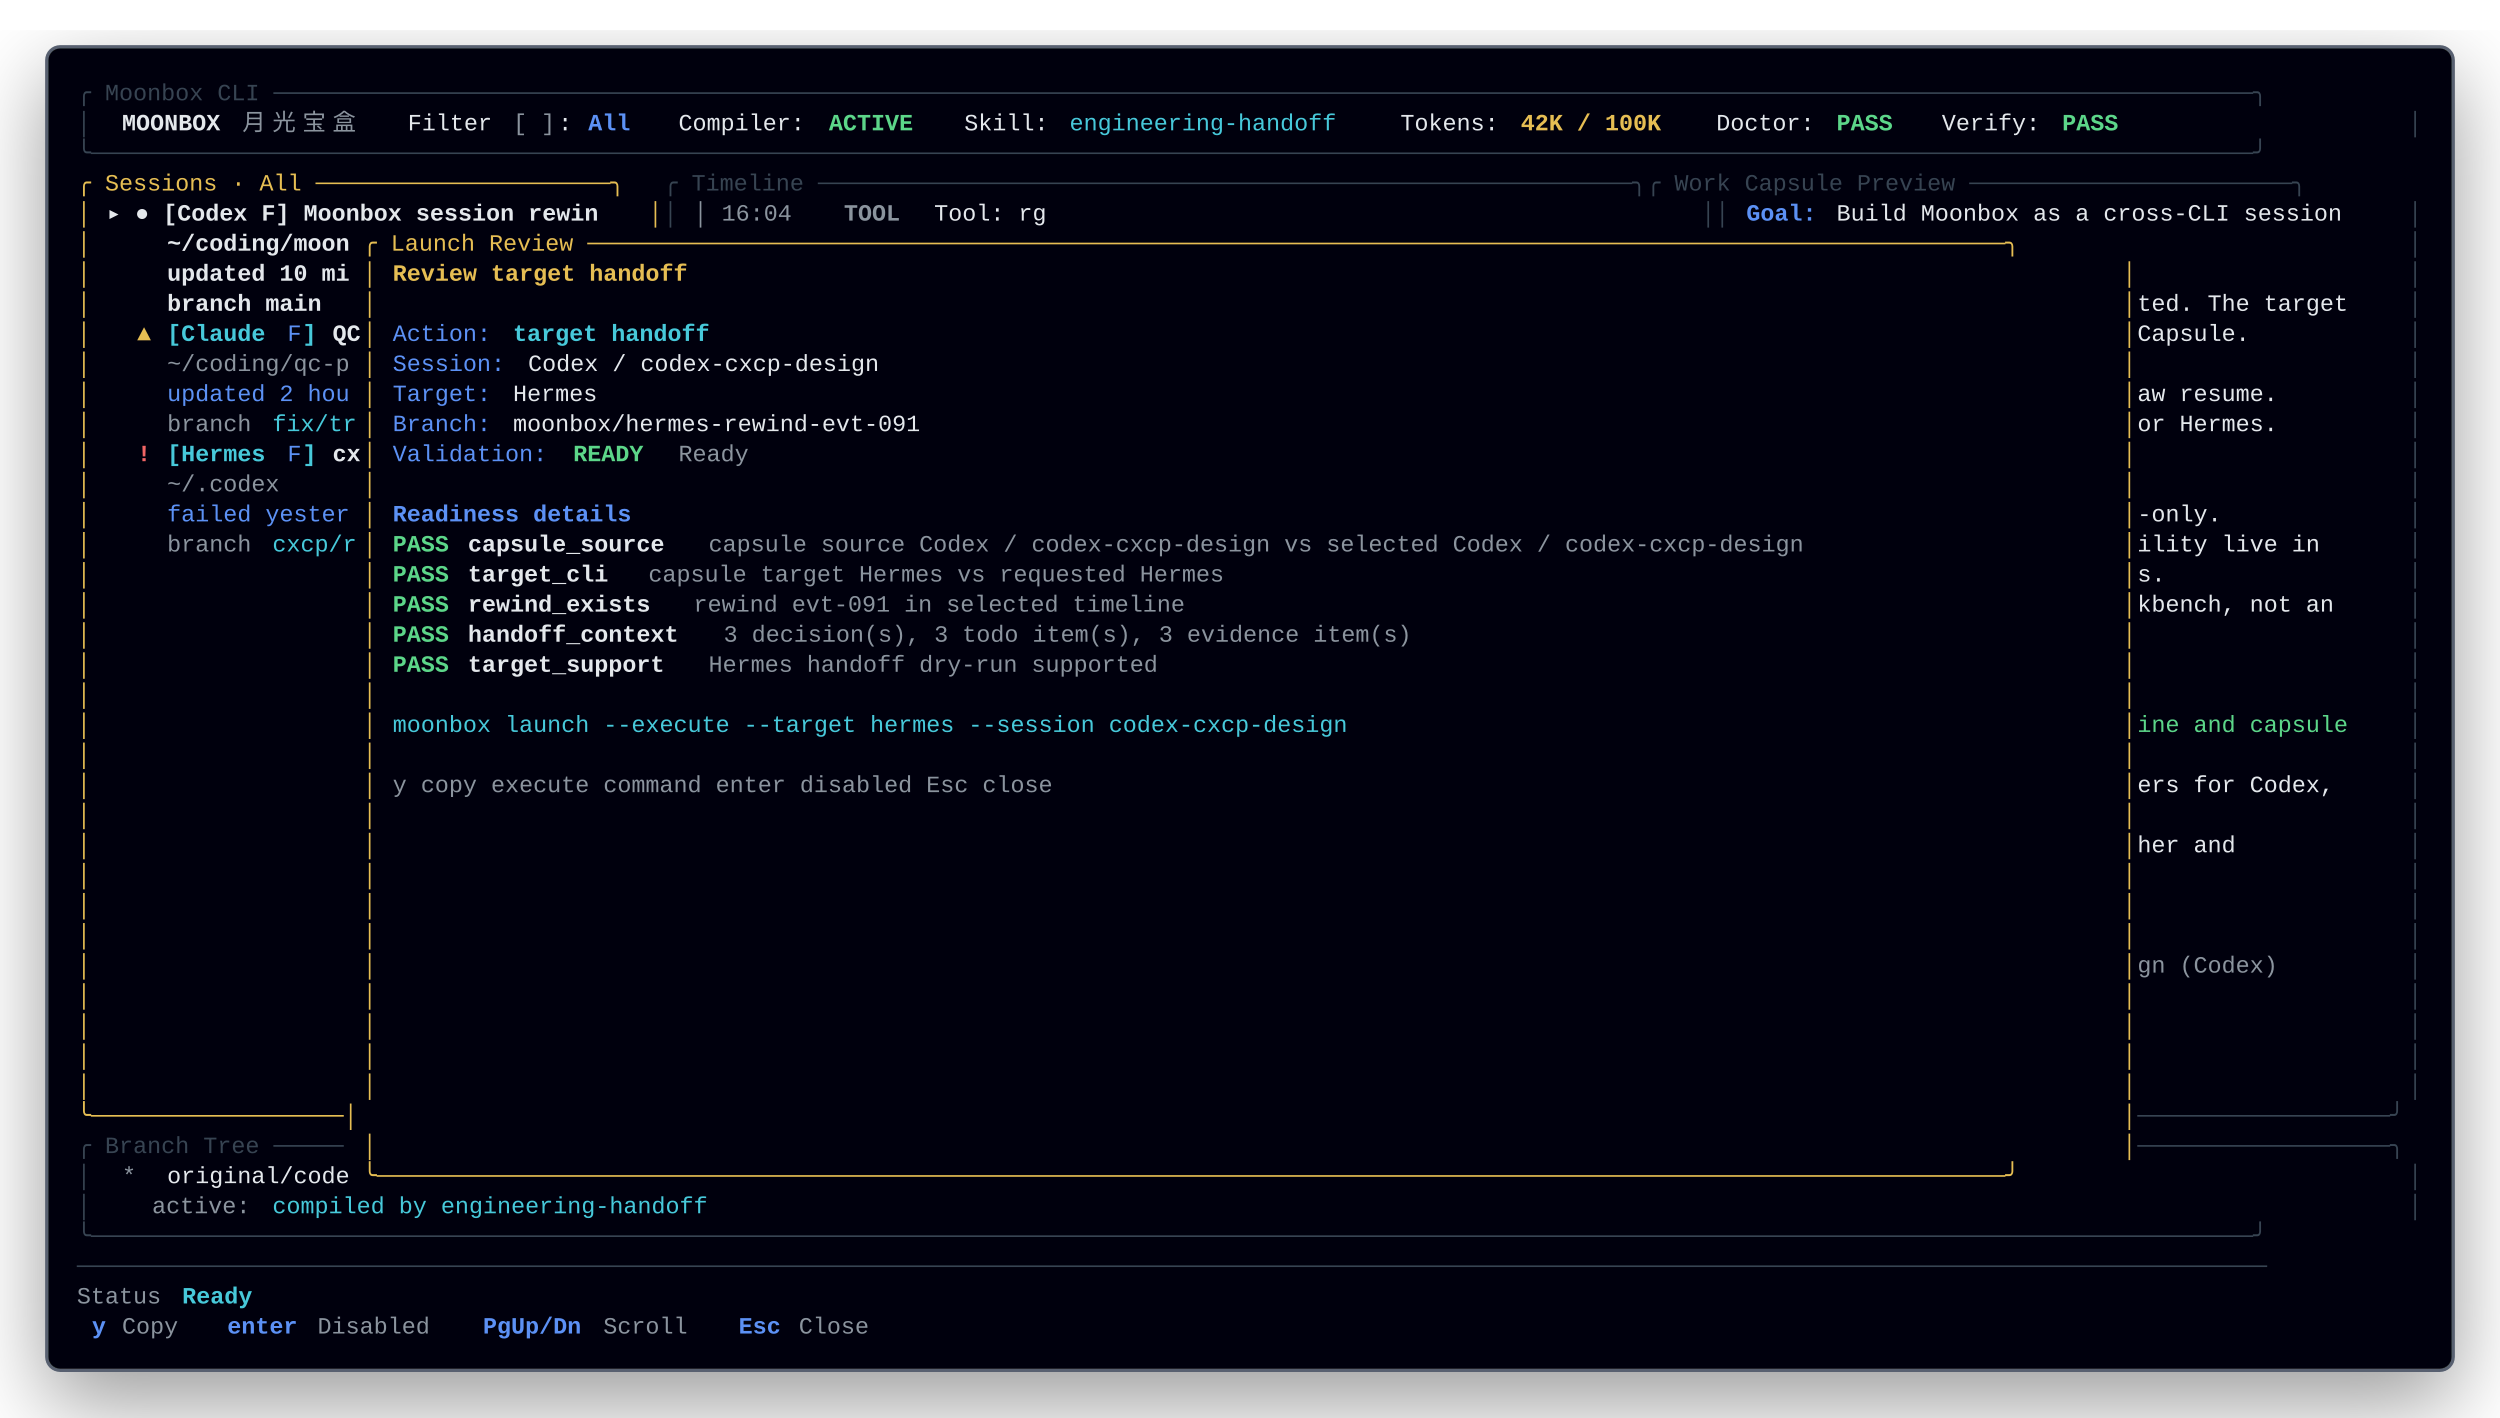
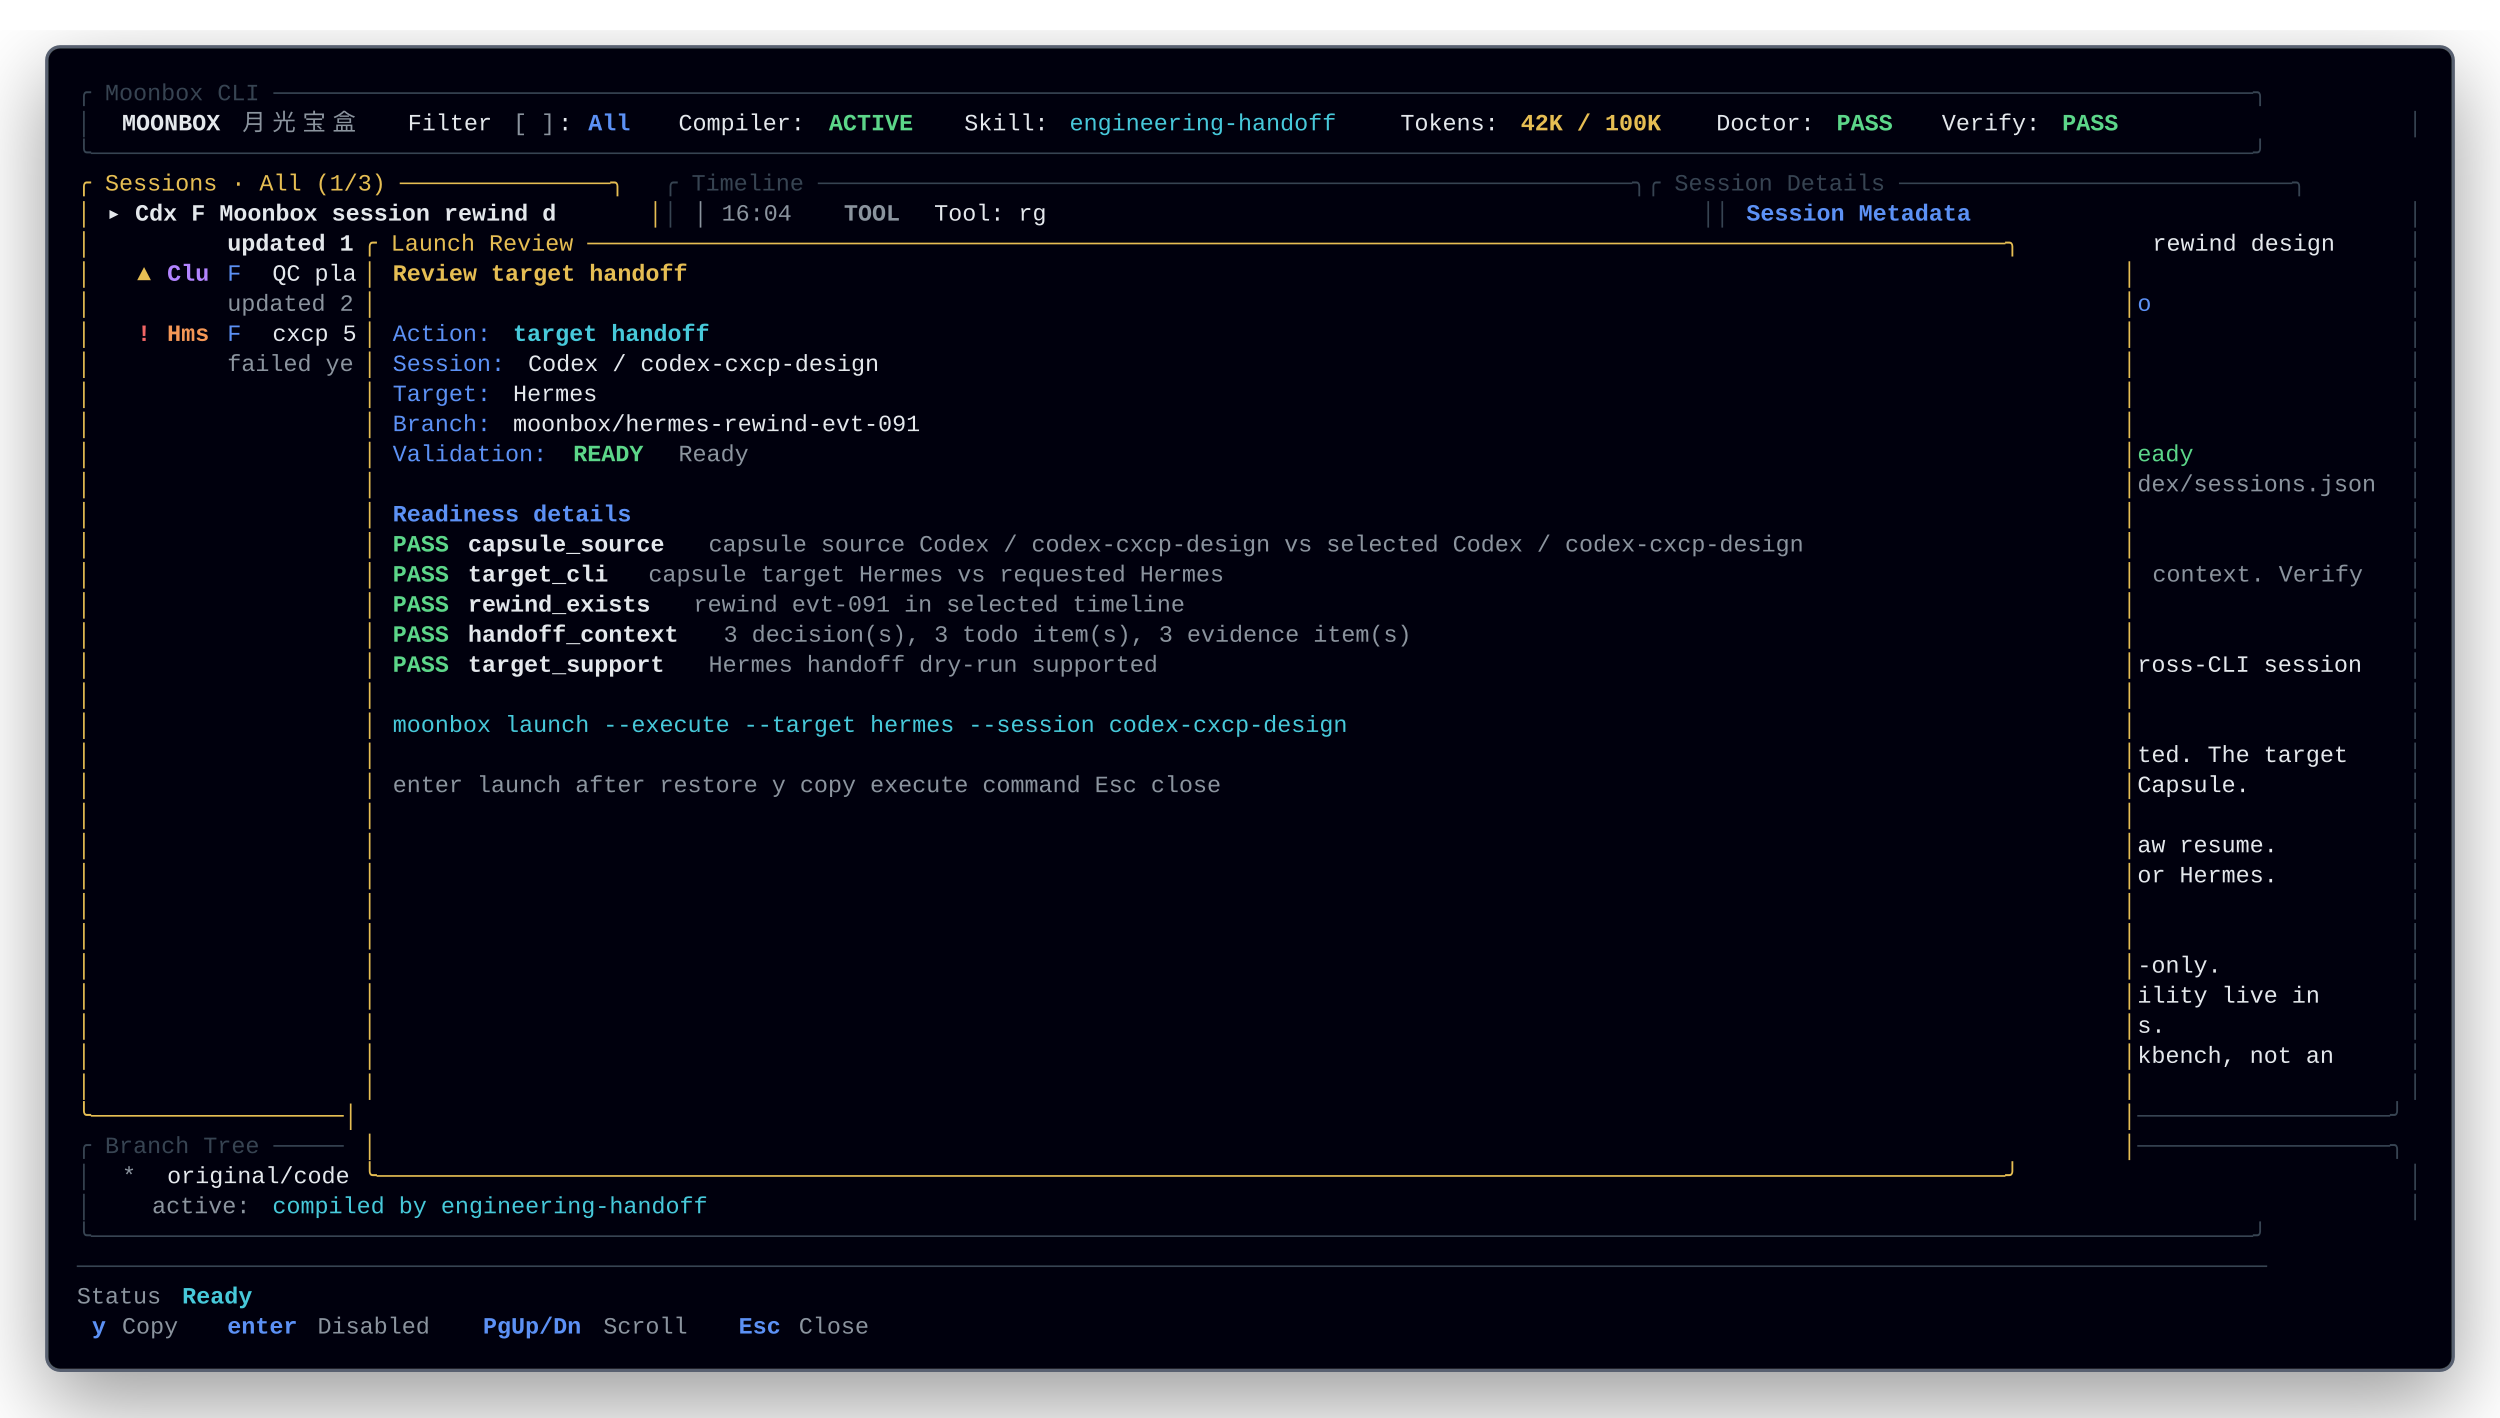
<svg xmlns="http://www.w3.org/2000/svg" width="1496" height="848" viewBox="0 0 1496 848" role="img" aria-labelledby="title desc">
  <defs>
    <filter id="shadow" x="-10%" y="-10%" width="120%" height="120%">
      <feDropShadow dx="0" dy="18" stdDeviation="26" flood-color="#000000" flood-opacity="0.40" />
    </filter>
    <style>
      .mono { font-family: ui-monospace, SFMono-Regular, Menlo, Monaco, Consolas, "Liberation Mono", monospace; white-space: pre; }
    </style>
  </defs>
  <rect x="28" y="28" width="1440" height="792" rx="8" fill="#050607" stroke="#58616f" stroke-width="2" filter="url(#shadow)" />
  <text x="46" y="60" class="mono" font-size="14" font-weight="500" fill="#374452">╭ Moonbox CLI ─────────────────────────────────────────────────────────────────────────────────────────────────────────────────────────────────────────────╮</text>
  <text x="46" y="78" class="mono" font-size="14" font-weight="500" fill="#374452">│</text>
  <text x="73" y="78" class="mono" font-size="14" font-weight="800" fill="#e4e8ec">MOONBOX</text>
  <text x="145" y="78" class="mono" font-size="14" font-weight="500" fill="#8b949e">月</text>
  <text x="163" y="78" class="mono" font-size="14" font-weight="500" fill="#8b949e">光</text>
  <text x="181" y="78" class="mono" font-size="14" font-weight="500" fill="#8b949e">宝</text>
  <text x="199" y="78" class="mono" font-size="14" font-weight="500" fill="#8b949e">盒</text>
  <text x="244" y="78" class="mono" font-size="14" font-weight="500" fill="#e4e8ec">Filter</text>
  <text x="307" y="78" class="mono" font-size="14" font-weight="500" fill="#8b949e">[ ]</text>
  <text x="334" y="78" class="mono" font-size="14" font-weight="500" fill="#e4e8ec">:</text>
  <text x="352" y="78" class="mono" font-size="14" font-weight="800" fill="#5c91f5">All</text>
  <text x="406" y="78" class="mono" font-size="14" font-weight="500" fill="#e4e8ec">Compiler:</text>
  <text x="496" y="78" class="mono" font-size="14" font-weight="800" fill="#5cd689">ACTIVE</text>
  <text x="577" y="78" class="mono" font-size="14" font-weight="500" fill="#e4e8ec">Skill:</text>
  <text x="640" y="78" class="mono" font-size="14" font-weight="500" fill="#47c9da">engineering-handoff</text>
  <text x="838" y="78" class="mono" font-size="14" font-weight="500" fill="#e4e8ec">Tokens:</text>
  <text x="910" y="78" class="mono" font-size="14" font-weight="800" fill="#e6be53">42K / 100K</text>
  <text x="1027" y="78" class="mono" font-size="14" font-weight="500" fill="#e4e8ec">Doctor:</text>
  <text x="1099" y="78" class="mono" font-size="14" font-weight="800" fill="#5cd689">PASS</text>
  <text x="1162" y="78" class="mono" font-size="14" font-weight="500" fill="#e4e8ec">Verify:</text>
  <text x="1234" y="78" class="mono" font-size="14" font-weight="800" fill="#5cd689">PASS</text>
  <text x="1441" y="78" class="mono" font-size="14" font-weight="500" fill="#374452">│</text>
  <text x="46" y="96" class="mono" font-size="14" font-weight="500" fill="#374452">╰──────────────────────────────────────────────────────────────────────────────────────────────────────────────────────────────────────────────────────────╯</text>
-   <text x="46" y="114" class="mono" font-size="14" font-weight="500" fill="#e6be53">╭ Sessions · All ─────────────────────╮</text>
-   <text x="397" y="114" class="mono" font-size="14" font-weight="500" fill="#374452">╭ Timeline ──────────────────────────────────────────────────────────╮╭ Work Capsule Preview ───────────────────────╮</text>
+   <text x="46" y="114" class="mono" font-size="14" font-weight="500" fill="#e6be53">╭ Sessions · All (1/3) ───────────────╮</text>
+   <text x="397" y="114" class="mono" font-size="14" font-weight="500" fill="#374452">╭ Timeline ──────────────────────────────────────────────────────────╮╭ Session Details ────────────────────────────╮</text>
  <text x="46" y="132" class="mono" font-size="14" font-weight="500" fill="#e6be53">│</text>
-   <text x="64" y="132" class="mono" font-size="14" font-weight="800" fill="#e4e8ec">▸ ● [Codex F] Moonbox session rewin</text>
+   <text x="64" y="132" class="mono" font-size="14" font-weight="800" fill="#e4e8ec">▸   Cdx F  Moonbox session rewind d</text>
  <text x="388" y="132" class="mono" font-size="14" font-weight="500" fill="#e6be53">│</text>
  <text x="397" y="132" class="mono" font-size="14" font-weight="500" fill="#374452">│</text>
  <text x="415" y="132" class="mono" font-size="14" font-weight="500" fill="#8b949e">│  16:04</text>
  <text x="505" y="132" class="mono" font-size="14" font-weight="800" fill="#8b949e">TOOL</text>
  <text x="559" y="132" class="mono" font-size="14" font-weight="500" fill="#e4e8ec">Tool: rg</text>
  <text x="1018" y="132" class="mono" font-size="14" font-weight="500" fill="#374452">││</text>
-   <text x="1045" y="132" class="mono" font-size="14" font-weight="800" fill="#5c91f5">Goal:</text>
-   <text x="1099" y="132" class="mono" font-size="14" font-weight="500" fill="#e4e8ec">Build Moonbox as a cross-CLI session</text>
+   <text x="1045" y="132" class="mono" font-size="14" font-weight="800" fill="#5c91f5">Session Metadata</text>
  <text x="1441" y="132" class="mono" font-size="14" font-weight="500" fill="#374452">│</text>
  <text x="46" y="150" class="mono" font-size="14" font-weight="500" fill="#e6be53">│</text>
-   <text x="100" y="150" class="mono" font-size="14" font-weight="800" fill="#e4e8ec">~/coding/moon</text>
+   <text x="136" y="150" class="mono" font-size="14" font-weight="800" fill="#e4e8ec">updated 1</text>
  <text x="217" y="150" class="mono" font-size="14" font-weight="500" fill="#e6be53">╭ Launch Review ─────────────────────────────────────────────────────────────────────────────────────────────────────╮</text>
+   <text x="1288" y="150" class="mono" font-size="14" font-weight="500" fill="#e4e8ec">rewind design</text>
  <text x="1441" y="150" class="mono" font-size="14" font-weight="500" fill="#374452">│</text>
  <text x="46" y="168" class="mono" font-size="14" font-weight="500" fill="#e6be53">│</text>
-   <text x="100" y="168" class="mono" font-size="14" font-weight="800" fill="#e4e8ec">updated 10 mi</text>
+   <text x="82" y="168" class="mono" font-size="14" font-weight="500" fill="#e6be53">▲</text>
+   <text x="100" y="168" class="mono" font-size="14" font-weight="800" fill="#b284ff">Clu</text>
+   <text x="136" y="168" class="mono" font-size="14" font-weight="500" fill="#5c91f5">F</text>
+   <text x="163" y="168" class="mono" font-size="14" font-weight="500" fill="#e4e8ec">QC pla</text>
  <text x="217" y="168" class="mono" font-size="14" font-weight="500" fill="#e6be53">│</text>
  <text x="235" y="168" class="mono" font-size="14" font-weight="800" fill="#e6be53">Review target handoff</text>
  <text x="1270" y="168" class="mono" font-size="14" font-weight="500" fill="#e6be53">│</text>
  <text x="1441" y="168" class="mono" font-size="14" font-weight="500" fill="#374452">│</text>
  <text x="46" y="186" class="mono" font-size="14" font-weight="500" fill="#e6be53">│</text>
-   <text x="100" y="186" class="mono" font-size="14" font-weight="800" fill="#e4e8ec">branch main</text>
+   <text x="136" y="186" class="mono" font-size="14" font-weight="500" fill="#8b949e">updated 2</text>
  <text x="217" y="186" class="mono" font-size="14" font-weight="500" fill="#e6be53">│</text>
  <text x="1270" y="186" class="mono" font-size="14" font-weight="500" fill="#e6be53">│</text>
-   <text x="1279" y="186" class="mono" font-size="14" font-weight="500" fill="#e4e8ec">ted. The target</text>
+   <text x="1279" y="186" class="mono" font-size="14" font-weight="500" fill="#5c91f5">o</text>
  <text x="1441" y="186" class="mono" font-size="14" font-weight="500" fill="#374452">│</text>
  <text x="46" y="204" class="mono" font-size="14" font-weight="500" fill="#e6be53">│</text>
-   <text x="82" y="204" class="mono" font-size="14" font-weight="500" fill="#e6be53">▲</text>
-   <text x="100" y="204" class="mono" font-size="14" font-weight="800" fill="#47c9da">[Claude</text>
-   <text x="172" y="204" class="mono" font-size="14" font-weight="500" fill="#5c91f5">F</text>
-   <text x="181" y="204" class="mono" font-size="14" font-weight="800" fill="#47c9da">]</text>
-   <text x="199" y="204" class="mono" font-size="14" font-weight="800" fill="#e4e8ec">QC</text>
+   <text x="82" y="204" class="mono" font-size="14" font-weight="800" fill="#f16565">!</text>
+   <text x="100" y="204" class="mono" font-size="14" font-weight="800" fill="#f59756">Hms</text>
+   <text x="136" y="204" class="mono" font-size="14" font-weight="500" fill="#5c91f5">F</text>
+   <text x="163" y="204" class="mono" font-size="14" font-weight="500" fill="#e4e8ec">cxcp 5</text>
  <text x="217" y="204" class="mono" font-size="14" font-weight="500" fill="#e6be53">│</text>
  <text x="235" y="204" class="mono" font-size="14" font-weight="500" fill="#5c91f5">Action:</text>
  <text x="307" y="204" class="mono" font-size="14" font-weight="800" fill="#47c9da">target handoff</text>
  <text x="1270" y="204" class="mono" font-size="14" font-weight="500" fill="#e6be53">│</text>
-   <text x="1279" y="204" class="mono" font-size="14" font-weight="500" fill="#e4e8ec">Capsule.</text>
  <text x="1441" y="204" class="mono" font-size="14" font-weight="500" fill="#374452">│</text>
  <text x="46" y="222" class="mono" font-size="14" font-weight="500" fill="#e6be53">│</text>
-   <text x="100" y="222" class="mono" font-size="14" font-weight="500" fill="#8b949e">~/coding/qc-p</text>
+   <text x="136" y="222" class="mono" font-size="14" font-weight="500" fill="#8b949e">failed ye</text>
  <text x="217" y="222" class="mono" font-size="14" font-weight="500" fill="#e6be53">│</text>
  <text x="235" y="222" class="mono" font-size="14" font-weight="500" fill="#5c91f5">Session:</text>
  <text x="316" y="222" class="mono" font-size="14" font-weight="500" fill="#e4e8ec">Codex / codex-cxcp-design</text>
  <text x="1270" y="222" class="mono" font-size="14" font-weight="500" fill="#e6be53">│</text>
  <text x="1441" y="222" class="mono" font-size="14" font-weight="500" fill="#374452">│</text>
  <text x="46" y="240" class="mono" font-size="14" font-weight="500" fill="#e6be53">│</text>
-   <text x="100" y="240" class="mono" font-size="14" font-weight="500" fill="#5c91f5">updated 2 hou</text>
  <text x="217" y="240" class="mono" font-size="14" font-weight="500" fill="#e6be53">│</text>
  <text x="235" y="240" class="mono" font-size="14" font-weight="500" fill="#5c91f5">Target:</text>
  <text x="307" y="240" class="mono" font-size="14" font-weight="500" fill="#e4e8ec">Hermes</text>
  <text x="1270" y="240" class="mono" font-size="14" font-weight="500" fill="#e6be53">│</text>
-   <text x="1279" y="240" class="mono" font-size="14" font-weight="500" fill="#e4e8ec">aw resume.</text>
  <text x="1441" y="240" class="mono" font-size="14" font-weight="500" fill="#374452">│</text>
  <text x="46" y="258" class="mono" font-size="14" font-weight="500" fill="#e6be53">│</text>
-   <text x="100" y="258" class="mono" font-size="14" font-weight="500" fill="#8b949e">branch</text>
-   <text x="163" y="258" class="mono" font-size="14" font-weight="500" fill="#47c9da">fix/tr</text>
  <text x="217" y="258" class="mono" font-size="14" font-weight="500" fill="#e6be53">│</text>
  <text x="235" y="258" class="mono" font-size="14" font-weight="500" fill="#5c91f5">Branch:</text>
  <text x="307" y="258" class="mono" font-size="14" font-weight="500" fill="#e4e8ec">moonbox/hermes-rewind-evt-091</text>
  <text x="1270" y="258" class="mono" font-size="14" font-weight="500" fill="#e6be53">│</text>
-   <text x="1279" y="258" class="mono" font-size="14" font-weight="500" fill="#e4e8ec">or Hermes.</text>
  <text x="1441" y="258" class="mono" font-size="14" font-weight="500" fill="#374452">│</text>
  <text x="46" y="276" class="mono" font-size="14" font-weight="500" fill="#e6be53">│</text>
-   <text x="82" y="276" class="mono" font-size="14" font-weight="800" fill="#f16565">!</text>
-   <text x="100" y="276" class="mono" font-size="14" font-weight="800" fill="#47c9da">[Hermes</text>
-   <text x="172" y="276" class="mono" font-size="14" font-weight="500" fill="#5c91f5">F</text>
-   <text x="181" y="276" class="mono" font-size="14" font-weight="800" fill="#47c9da">]</text>
-   <text x="199" y="276" class="mono" font-size="14" font-weight="800" fill="#e4e8ec">cx</text>
  <text x="217" y="276" class="mono" font-size="14" font-weight="500" fill="#e6be53">│</text>
  <text x="235" y="276" class="mono" font-size="14" font-weight="500" fill="#5c91f5">Validation:</text>
  <text x="343" y="276" class="mono" font-size="14" font-weight="800" fill="#5cd689">READY</text>
  <text x="406" y="276" class="mono" font-size="14" font-weight="500" fill="#8b949e">Ready</text>
  <text x="1270" y="276" class="mono" font-size="14" font-weight="500" fill="#e6be53">│</text>
+   <text x="1279" y="276" class="mono" font-size="14" font-weight="500" fill="#5cd689">eady</text>
  <text x="1441" y="276" class="mono" font-size="14" font-weight="500" fill="#374452">│</text>
  <text x="46" y="294" class="mono" font-size="14" font-weight="500" fill="#e6be53">│</text>
-   <text x="100" y="294" class="mono" font-size="14" font-weight="500" fill="#8b949e">~/.codex</text>
  <text x="217" y="294" class="mono" font-size="14" font-weight="500" fill="#e6be53">│</text>
  <text x="1270" y="294" class="mono" font-size="14" font-weight="500" fill="#e6be53">│</text>
+   <text x="1279" y="294" class="mono" font-size="14" font-weight="500" fill="#8b949e">dex/sessions.json</text>
  <text x="1441" y="294" class="mono" font-size="14" font-weight="500" fill="#374452">│</text>
  <text x="46" y="312" class="mono" font-size="14" font-weight="500" fill="#e6be53">│</text>
-   <text x="100" y="312" class="mono" font-size="14" font-weight="500" fill="#5c91f5">failed yester</text>
  <text x="217" y="312" class="mono" font-size="14" font-weight="500" fill="#e6be53">│</text>
  <text x="235" y="312" class="mono" font-size="14" font-weight="800" fill="#5c91f5">Readiness details</text>
  <text x="1270" y="312" class="mono" font-size="14" font-weight="500" fill="#e6be53">│</text>
-   <text x="1279" y="312" class="mono" font-size="14" font-weight="500" fill="#e4e8ec">-only.</text>
  <text x="1441" y="312" class="mono" font-size="14" font-weight="500" fill="#374452">│</text>
  <text x="46" y="330" class="mono" font-size="14" font-weight="500" fill="#e6be53">│</text>
-   <text x="100" y="330" class="mono" font-size="14" font-weight="500" fill="#8b949e">branch</text>
-   <text x="163" y="330" class="mono" font-size="14" font-weight="500" fill="#47c9da">cxcp/r</text>
  <text x="217" y="330" class="mono" font-size="14" font-weight="500" fill="#e6be53">│</text>
  <text x="235" y="330" class="mono" font-size="14" font-weight="800" fill="#5cd689">PASS</text>
  <text x="280" y="330" class="mono" font-size="14" font-weight="800" fill="#e4e8ec">capsule_source</text>
  <text x="424" y="330" class="mono" font-size="14" font-weight="500" fill="#8b949e">capsule source Codex / codex-cxcp-design vs selected Codex / codex-cxcp-design</text>
  <text x="1270" y="330" class="mono" font-size="14" font-weight="500" fill="#e6be53">│</text>
-   <text x="1279" y="330" class="mono" font-size="14" font-weight="500" fill="#e4e8ec">ility live in</text>
  <text x="1441" y="330" class="mono" font-size="14" font-weight="500" fill="#374452">│</text>
  <text x="46" y="348" class="mono" font-size="14" font-weight="500" fill="#e6be53">│</text>
  <text x="217" y="348" class="mono" font-size="14" font-weight="500" fill="#e6be53">│</text>
  <text x="235" y="348" class="mono" font-size="14" font-weight="800" fill="#5cd689">PASS</text>
  <text x="280" y="348" class="mono" font-size="14" font-weight="800" fill="#e4e8ec">target_cli</text>
  <text x="388" y="348" class="mono" font-size="14" font-weight="500" fill="#8b949e">capsule target Hermes vs requested Hermes</text>
  <text x="1270" y="348" class="mono" font-size="14" font-weight="500" fill="#e6be53">│</text>
-   <text x="1279" y="348" class="mono" font-size="14" font-weight="500" fill="#e4e8ec">s.</text>
+   <text x="1288" y="348" class="mono" font-size="14" font-weight="500" fill="#8b949e">context. Verify</text>
  <text x="1441" y="348" class="mono" font-size="14" font-weight="500" fill="#374452">│</text>
  <text x="46" y="366" class="mono" font-size="14" font-weight="500" fill="#e6be53">│</text>
  <text x="217" y="366" class="mono" font-size="14" font-weight="500" fill="#e6be53">│</text>
  <text x="235" y="366" class="mono" font-size="14" font-weight="800" fill="#5cd689">PASS</text>
  <text x="280" y="366" class="mono" font-size="14" font-weight="800" fill="#e4e8ec">rewind_exists</text>
  <text x="415" y="366" class="mono" font-size="14" font-weight="500" fill="#8b949e">rewind evt-091 in selected timeline</text>
  <text x="1270" y="366" class="mono" font-size="14" font-weight="500" fill="#e6be53">│</text>
-   <text x="1279" y="366" class="mono" font-size="14" font-weight="500" fill="#e4e8ec">kbench, not an</text>
  <text x="1441" y="366" class="mono" font-size="14" font-weight="500" fill="#374452">│</text>
  <text x="46" y="384" class="mono" font-size="14" font-weight="500" fill="#e6be53">│</text>
  <text x="217" y="384" class="mono" font-size="14" font-weight="500" fill="#e6be53">│</text>
  <text x="235" y="384" class="mono" font-size="14" font-weight="800" fill="#5cd689">PASS</text>
  <text x="280" y="384" class="mono" font-size="14" font-weight="800" fill="#e4e8ec">handoff_context</text>
  <text x="433" y="384" class="mono" font-size="14" font-weight="500" fill="#8b949e">3 decision(s), 3 todo item(s), 3 evidence item(s)</text>
  <text x="1270" y="384" class="mono" font-size="14" font-weight="500" fill="#e6be53">│</text>
  <text x="1441" y="384" class="mono" font-size="14" font-weight="500" fill="#374452">│</text>
  <text x="46" y="402" class="mono" font-size="14" font-weight="500" fill="#e6be53">│</text>
  <text x="217" y="402" class="mono" font-size="14" font-weight="500" fill="#e6be53">│</text>
  <text x="235" y="402" class="mono" font-size="14" font-weight="800" fill="#5cd689">PASS</text>
  <text x="280" y="402" class="mono" font-size="14" font-weight="800" fill="#e4e8ec">target_support</text>
  <text x="424" y="402" class="mono" font-size="14" font-weight="500" fill="#8b949e">Hermes handoff dry-run supported</text>
  <text x="1270" y="402" class="mono" font-size="14" font-weight="500" fill="#e6be53">│</text>
+   <text x="1279" y="402" class="mono" font-size="14" font-weight="500" fill="#e4e8ec">ross-CLI session</text>
  <text x="1441" y="402" class="mono" font-size="14" font-weight="500" fill="#374452">│</text>
  <text x="46" y="420" class="mono" font-size="14" font-weight="500" fill="#e6be53">│</text>
  <text x="217" y="420" class="mono" font-size="14" font-weight="500" fill="#e6be53">│</text>
  <text x="1270" y="420" class="mono" font-size="14" font-weight="500" fill="#e6be53">│</text>
  <text x="1441" y="420" class="mono" font-size="14" font-weight="500" fill="#374452">│</text>
  <text x="46" y="438" class="mono" font-size="14" font-weight="500" fill="#e6be53">│</text>
  <text x="217" y="438" class="mono" font-size="14" font-weight="500" fill="#e6be53">│</text>
  <text x="235" y="438" class="mono" font-size="14" font-weight="500" fill="#47c9da">moonbox launch --execute --target hermes --session codex-cxcp-design</text>
  <text x="1270" y="438" class="mono" font-size="14" font-weight="500" fill="#e6be53">│</text>
-   <text x="1279" y="438" class="mono" font-size="14" font-weight="500" fill="#5cd689">ine and capsule</text>
  <text x="1441" y="438" class="mono" font-size="14" font-weight="500" fill="#374452">│</text>
  <text x="46" y="456" class="mono" font-size="14" font-weight="500" fill="#e6be53">│</text>
  <text x="217" y="456" class="mono" font-size="14" font-weight="500" fill="#e6be53">│</text>
  <text x="1270" y="456" class="mono" font-size="14" font-weight="500" fill="#e6be53">│</text>
+   <text x="1279" y="456" class="mono" font-size="14" font-weight="500" fill="#e4e8ec">ted. The target</text>
  <text x="1441" y="456" class="mono" font-size="14" font-weight="500" fill="#374452">│</text>
  <text x="46" y="474" class="mono" font-size="14" font-weight="500" fill="#e6be53">│</text>
  <text x="217" y="474" class="mono" font-size="14" font-weight="500" fill="#e6be53">│</text>
-   <text x="235" y="474" class="mono" font-size="14" font-weight="500" fill="#8b949e">y copy execute command   enter disabled   Esc close</text>
+   <text x="235" y="474" class="mono" font-size="14" font-weight="500" fill="#8b949e">enter launch after restore   y copy execute command   Esc close</text>
  <text x="1270" y="474" class="mono" font-size="14" font-weight="500" fill="#e6be53">│</text>
-   <text x="1279" y="474" class="mono" font-size="14" font-weight="500" fill="#e4e8ec">ers for Codex,</text>
+   <text x="1279" y="474" class="mono" font-size="14" font-weight="500" fill="#e4e8ec">Capsule.</text>
  <text x="1441" y="474" class="mono" font-size="14" font-weight="500" fill="#374452">│</text>
  <text x="46" y="492" class="mono" font-size="14" font-weight="500" fill="#e6be53">│</text>
  <text x="217" y="492" class="mono" font-size="14" font-weight="500" fill="#e6be53">│</text>
  <text x="1270" y="492" class="mono" font-size="14" font-weight="500" fill="#e6be53">│</text>
  <text x="1441" y="492" class="mono" font-size="14" font-weight="500" fill="#374452">│</text>
  <text x="46" y="510" class="mono" font-size="14" font-weight="500" fill="#e6be53">│</text>
  <text x="217" y="510" class="mono" font-size="14" font-weight="500" fill="#e6be53">│</text>
  <text x="1270" y="510" class="mono" font-size="14" font-weight="500" fill="#e6be53">│</text>
-   <text x="1279" y="510" class="mono" font-size="14" font-weight="500" fill="#e4e8ec">her and</text>
+   <text x="1279" y="510" class="mono" font-size="14" font-weight="500" fill="#e4e8ec">aw resume.</text>
  <text x="1441" y="510" class="mono" font-size="14" font-weight="500" fill="#374452">│</text>
  <text x="46" y="528" class="mono" font-size="14" font-weight="500" fill="#e6be53">│</text>
  <text x="217" y="528" class="mono" font-size="14" font-weight="500" fill="#e6be53">│</text>
  <text x="1270" y="528" class="mono" font-size="14" font-weight="500" fill="#e6be53">│</text>
+   <text x="1279" y="528" class="mono" font-size="14" font-weight="500" fill="#e4e8ec">or Hermes.</text>
  <text x="1441" y="528" class="mono" font-size="14" font-weight="500" fill="#374452">│</text>
  <text x="46" y="546" class="mono" font-size="14" font-weight="500" fill="#e6be53">│</text>
  <text x="217" y="546" class="mono" font-size="14" font-weight="500" fill="#e6be53">│</text>
  <text x="1270" y="546" class="mono" font-size="14" font-weight="500" fill="#e6be53">│</text>
  <text x="1441" y="546" class="mono" font-size="14" font-weight="500" fill="#374452">│</text>
  <text x="46" y="564" class="mono" font-size="14" font-weight="500" fill="#e6be53">│</text>
  <text x="217" y="564" class="mono" font-size="14" font-weight="500" fill="#e6be53">│</text>
  <text x="1270" y="564" class="mono" font-size="14" font-weight="500" fill="#e6be53">│</text>
  <text x="1441" y="564" class="mono" font-size="14" font-weight="500" fill="#374452">│</text>
  <text x="46" y="582" class="mono" font-size="14" font-weight="500" fill="#e6be53">│</text>
  <text x="217" y="582" class="mono" font-size="14" font-weight="500" fill="#e6be53">│</text>
  <text x="1270" y="582" class="mono" font-size="14" font-weight="500" fill="#e6be53">│</text>
-   <text x="1279" y="582" class="mono" font-size="14" font-weight="500" fill="#8b949e">gn (Codex)</text>
+   <text x="1279" y="582" class="mono" font-size="14" font-weight="500" fill="#e4e8ec">-only.</text>
  <text x="1441" y="582" class="mono" font-size="14" font-weight="500" fill="#374452">│</text>
  <text x="46" y="600" class="mono" font-size="14" font-weight="500" fill="#e6be53">│</text>
  <text x="217" y="600" class="mono" font-size="14" font-weight="500" fill="#e6be53">│</text>
  <text x="1270" y="600" class="mono" font-size="14" font-weight="500" fill="#e6be53">│</text>
+   <text x="1279" y="600" class="mono" font-size="14" font-weight="500" fill="#e4e8ec">ility live in</text>
  <text x="1441" y="600" class="mono" font-size="14" font-weight="500" fill="#374452">│</text>
  <text x="46" y="618" class="mono" font-size="14" font-weight="500" fill="#e6be53">│</text>
  <text x="217" y="618" class="mono" font-size="14" font-weight="500" fill="#e6be53">│</text>
  <text x="1270" y="618" class="mono" font-size="14" font-weight="500" fill="#e6be53">│</text>
+   <text x="1279" y="618" class="mono" font-size="14" font-weight="500" fill="#e4e8ec">s.</text>
  <text x="1441" y="618" class="mono" font-size="14" font-weight="500" fill="#374452">│</text>
  <text x="46" y="636" class="mono" font-size="14" font-weight="500" fill="#e6be53">│</text>
  <text x="217" y="636" class="mono" font-size="14" font-weight="500" fill="#e6be53">│</text>
  <text x="1270" y="636" class="mono" font-size="14" font-weight="500" fill="#e6be53">│</text>
+   <text x="1279" y="636" class="mono" font-size="14" font-weight="500" fill="#e4e8ec">kbench, not an</text>
  <text x="1441" y="636" class="mono" font-size="14" font-weight="500" fill="#374452">│</text>
  <text x="46" y="654" class="mono" font-size="14" font-weight="500" fill="#e6be53">│</text>
  <text x="217" y="654" class="mono" font-size="14" font-weight="500" fill="#e6be53">│</text>
  <text x="1270" y="654" class="mono" font-size="14" font-weight="500" fill="#e6be53">│</text>
  <text x="1441" y="654" class="mono" font-size="14" font-weight="500" fill="#374452">│</text>
  <text x="46" y="672" class="mono" font-size="14" font-weight="500" fill="#e6be53">╰──────────────────│</text>
  <text x="1270" y="672" class="mono" font-size="14" font-weight="500" fill="#e6be53">│</text>
  <text x="1279" y="672" class="mono" font-size="14" font-weight="500" fill="#374452">──────────────────╯</text>
  <text x="46" y="690" class="mono" font-size="14" font-weight="500" fill="#374452">╭ Branch Tree ─────</text>
  <text x="217" y="690" class="mono" font-size="14" font-weight="500" fill="#e6be53">│</text>
  <text x="1270" y="690" class="mono" font-size="14" font-weight="500" fill="#e6be53">│</text>
  <text x="1279" y="690" class="mono" font-size="14" font-weight="500" fill="#374452">──────────────────╮</text>
  <text x="46" y="708" class="mono" font-size="14" font-weight="500" fill="#374452">│</text>
  <text x="73" y="708" class="mono" font-size="14" font-weight="500" fill="#8b949e">*</text>
  <text x="100" y="708" class="mono" font-size="14" font-weight="500" fill="#e4e8ec">original/code</text>
  <text x="217" y="708" class="mono" font-size="14" font-weight="500" fill="#e6be53">╰────────────────────────────────────────────────────────────────────────────────────────────────────────────────────╯</text>
  <text x="1441" y="708" class="mono" font-size="14" font-weight="500" fill="#374452">│</text>
  <text x="46" y="726" class="mono" font-size="14" font-weight="500" fill="#374452">│</text>
  <text x="91" y="726" class="mono" font-size="14" font-weight="500" fill="#8b949e">active:</text>
  <text x="163" y="726" class="mono" font-size="14" font-weight="500" fill="#47c9da">compiled by engineering-handoff</text>
  <text x="1441" y="726" class="mono" font-size="14" font-weight="500" fill="#374452">│</text>
  <text x="46" y="744" class="mono" font-size="14" font-weight="500" fill="#374452">╰──────────────────────────────────────────────────────────────────────────────────────────────────────────────────────────────────────────────────────────╯</text>
  <text x="46" y="762" class="mono" font-size="14" font-weight="500" fill="#374452">────────────────────────────────────────────────────────────────────────────────────────────────────────────────────────────────────────────────────────────</text>
  <text x="46" y="780" class="mono" font-size="14" font-weight="500" fill="#8b949e">Status</text>
  <text x="109" y="780" class="mono" font-size="14" font-weight="800" fill="#47c9da">Ready</text>
  <text x="55" y="798" class="mono" font-size="14" font-weight="800" fill="#5c91f5">y</text>
  <text x="73" y="798" class="mono" font-size="14" font-weight="500" fill="#8b949e">Copy</text>
  <text x="136" y="798" class="mono" font-size="14" font-weight="800" fill="#5c91f5">enter</text>
  <text x="190" y="798" class="mono" font-size="14" font-weight="500" fill="#8b949e">Disabled</text>
  <text x="289" y="798" class="mono" font-size="14" font-weight="800" fill="#5c91f5">PgUp/Dn</text>
  <text x="361" y="798" class="mono" font-size="14" font-weight="500" fill="#8b949e">Scroll</text>
  <text x="442" y="798" class="mono" font-size="14" font-weight="800" fill="#5c91f5">Esc</text>
  <text x="478" y="798" class="mono" font-size="14" font-weight="500" fill="#8b949e">Close</text>
</svg>
